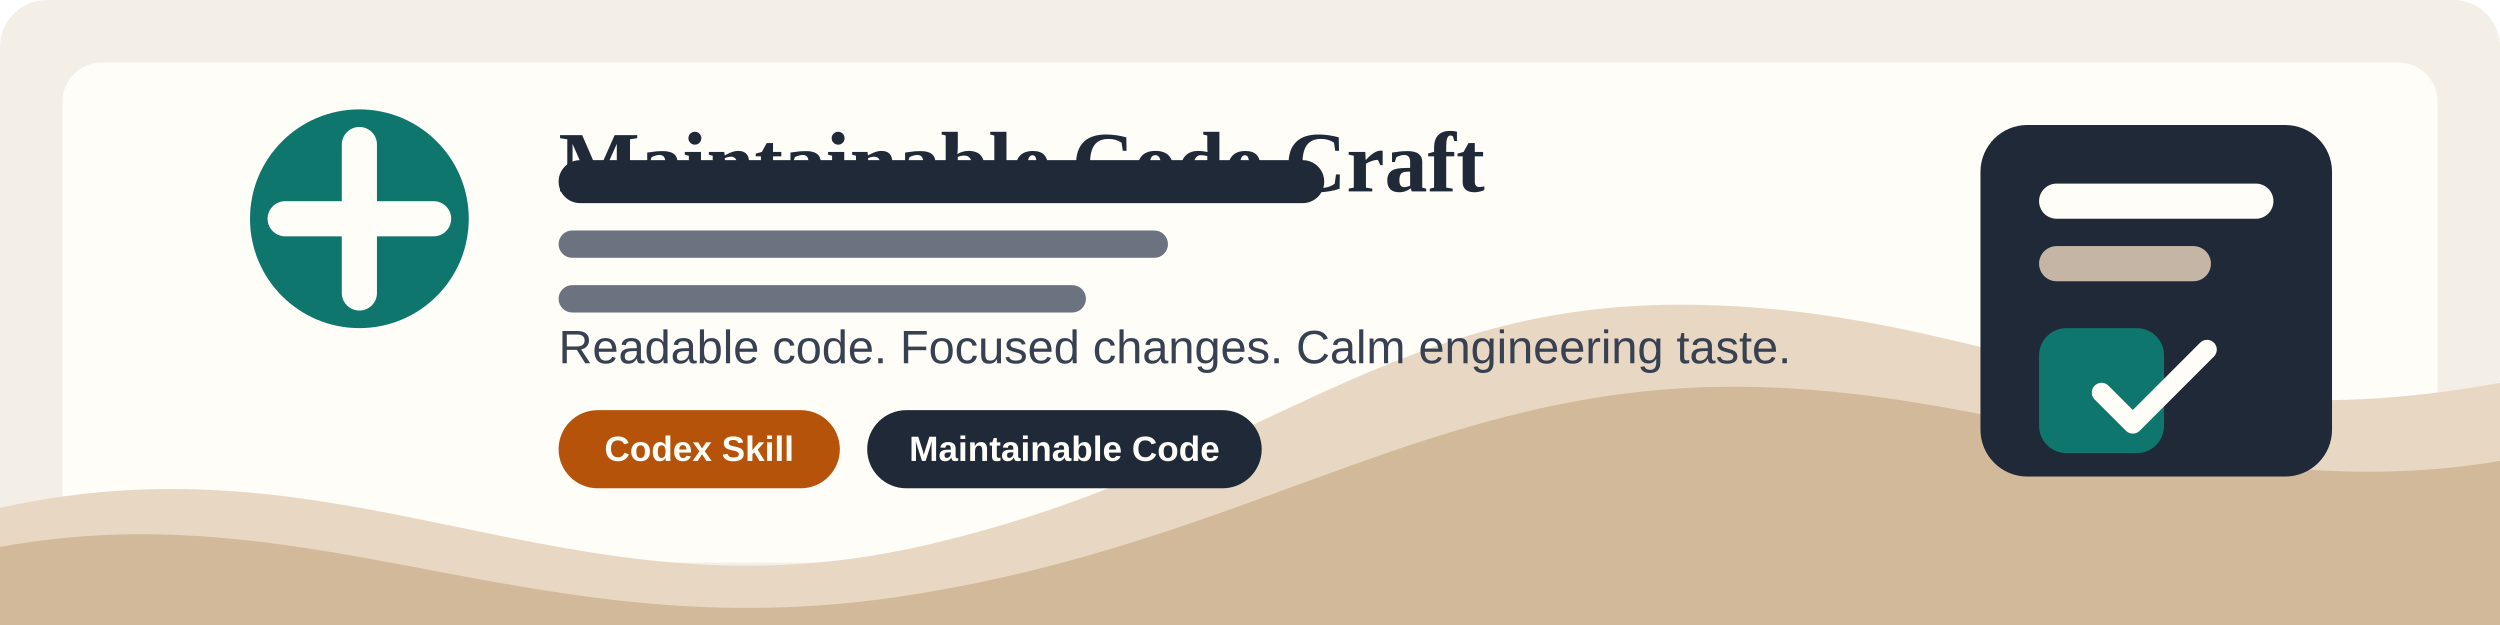
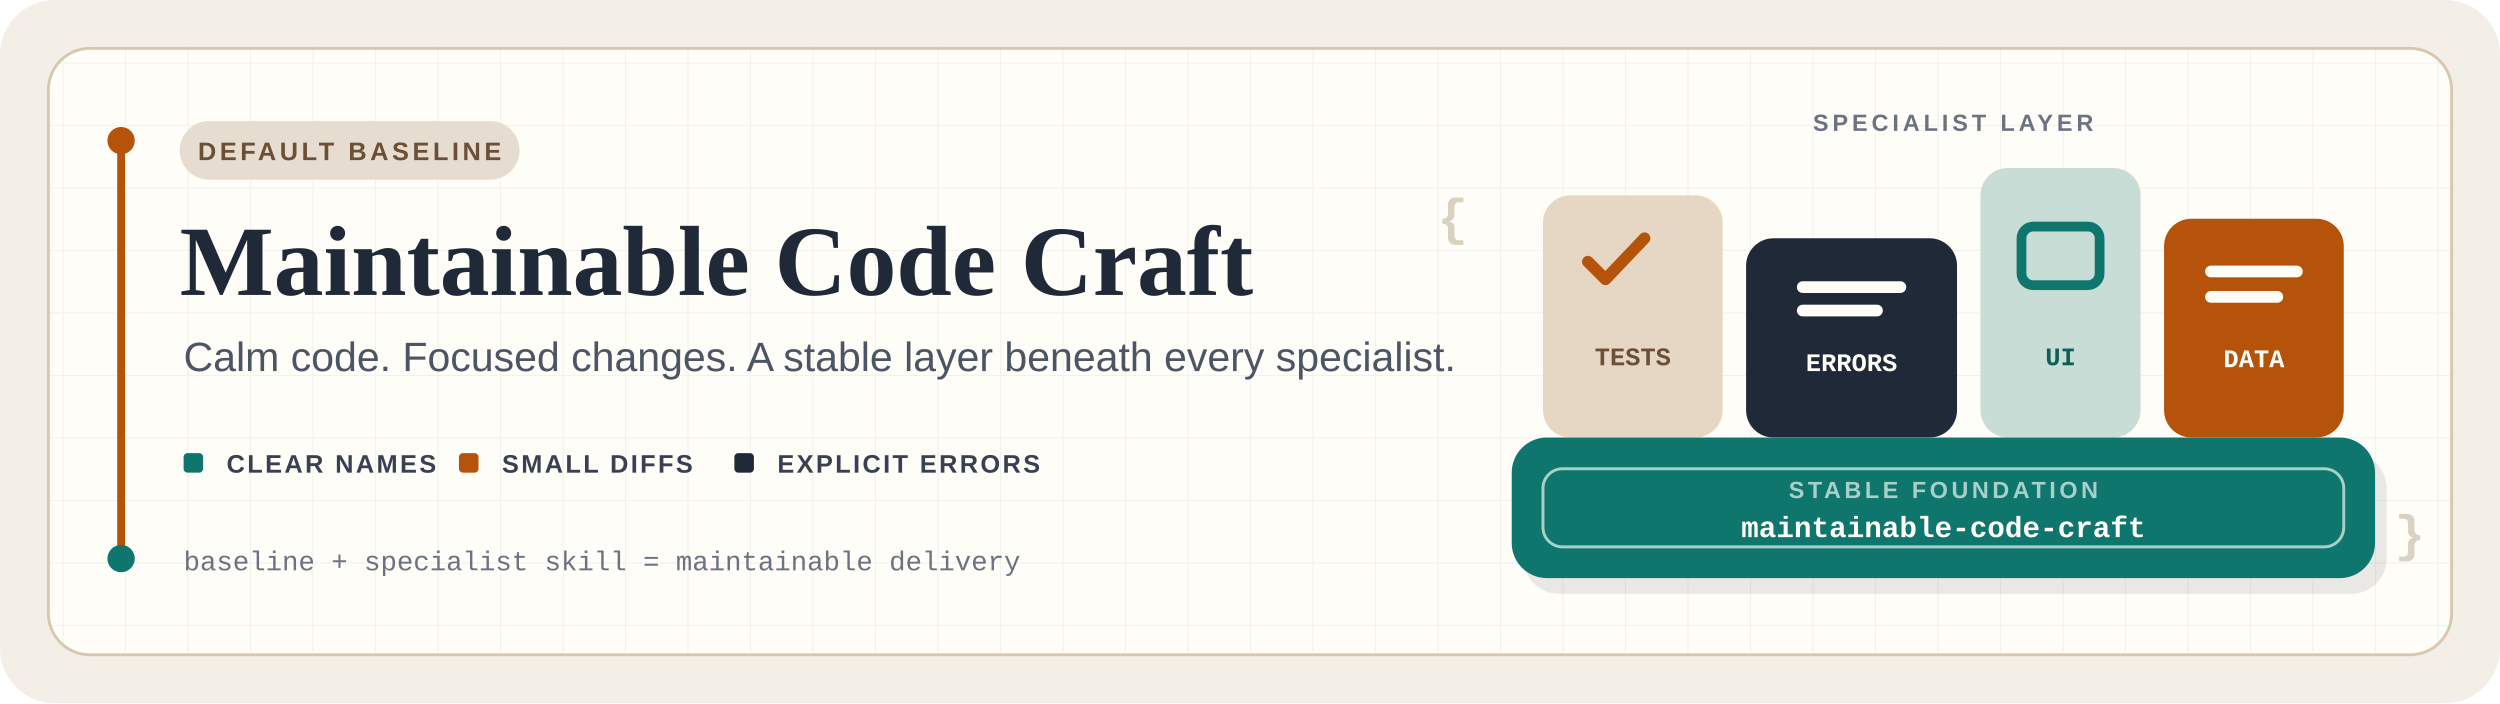
- <svg xmlns="http://www.w3.org/2000/svg" width="1280" height="320" viewBox="0 0 1280 320" fill="none">
-   <rect width="1280" height="320" rx="24" fill="#F4EFE6" />
-   <rect x="32" y="32" width="1216" height="256" rx="20" fill="#FFFDF8" />
-   <path d="M0 260C180 220 290 320 470 280C640 242 706 156 860 156C1019 156 1095 230 1280 196V320H0V260Z" fill="#E8D8C3" />
-   <path d="M0 280C165 250 278 336 470 304C642 276 734 198 888 198C1028 198 1136 260 1280 236V320H0V280Z" fill="#D2B999" />
-   <circle cx="184" cy="112" r="56" fill="#0F766E" />
-   <path d="M184 74V150M146 112H222" stroke="#FFFDF8" stroke-width="18" stroke-linecap="round" />
-   <rect x="286" y="82" width="392" height="22" rx="11" fill="#1F2937" />
-   <rect x="286" y="118" width="312" height="14" rx="7" fill="#6B7280" />
-   <rect x="286" y="146" width="270" height="14" rx="7" fill="#6B7280" />
-   <rect x="286" y="210" width="144" height="40" rx="20" fill="#B45309" />
-   <text x="358" y="236" text-anchor="middle" font-family="Segoe UI, Arial, sans-serif" font-size="18" font-weight="700" fill="#FFFDF8">Codex Skill</text>
-   <rect x="444" y="210" width="202" height="40" rx="20" fill="#1F2937" />
-   <text x="545" y="236" text-anchor="middle" font-family="Segoe UI, Arial, sans-serif" font-size="18" font-weight="700" fill="#FFFDF8">Maintainable Code</text>
-   <text x="286" y="98" font-family="Georgia, Times New Roman, serif" font-size="44" font-weight="700" fill="#1F2937">Maintainable Code Craft</text>
-   <text x="286" y="186" font-family="Segoe UI, Arial, sans-serif" font-size="24" font-weight="400" fill="#374151">Readable code. Focused changes. Calm engineering taste.</text>
-   <rect x="1014" y="64" width="180" height="180" rx="24" fill="#1F2937" />
-   <rect x="1044" y="94" width="120" height="18" rx="9" fill="#FFFDF8" />
-   <rect x="1044" y="126" width="88" height="18" rx="9" fill="#C4B5A5" />
-   <rect x="1044" y="168" width="64" height="64" rx="14" fill="#0F766E" />
-   <path d="M1076 201L1092 217L1130 179" stroke="#FFFDF8" stroke-width="10" stroke-linecap="round" stroke-linejoin="round" />
+ <svg xmlns="http://www.w3.org/2000/svg" width="1280" height="360" viewBox="0 0 1280 360" fill="none" role="img" aria-labelledby="banner-title banner-description">
+   <defs>
+     <pattern id="grid" width="32" height="32" patternUnits="userSpaceOnUse">
+       <path d="M32 0H0V32" stroke="#1F2937" stroke-opacity="0.055" />
+     </pattern>
+   </defs>
+   <rect width="1280" height="360" rx="28" fill="#F3EFE7" />
+   <rect x="24" y="24" width="1232" height="312" rx="22" fill="#FFFDF8" />
+   <rect x="24" y="24" width="1232" height="312" rx="22" fill="url(#grid)" />
+   <rect x="24.75" y="24.75" width="1230.5" height="310.5" rx="21.25" stroke="#D8C7AE" stroke-width="1.5" />
+   <g aria-hidden="true">
+     <path d="M62 72V286" stroke="#B45309" stroke-width="4" stroke-linecap="round" />
+     <circle cx="62" cy="72" r="7" fill="#B45309" />
+     <circle cx="62" cy="286" r="7" fill="#0F766E" />
+   </g>
+   <g font-family="Segoe UI, Arial, sans-serif">
+     <rect x="92" y="62" width="174" height="30" rx="15" fill="#E6DDD0" />
+     <text x="179" y="82" text-anchor="middle" font-size="13" font-weight="700" letter-spacing="1.8" fill="#6B4F37">DEFAULT BASELINE</text>
+     <text x="92" y="151" font-family="Georgia, Times New Roman, serif" font-size="51" font-weight="700" fill="#1F2937">Maintainable Code Craft</text>
+     <text x="94" y="190" font-size="21" fill="#4B5563">Calm code. Focused changes. A stable layer beneath every specialist.</text>
+     <g font-size="13" font-weight="700" letter-spacing="1.2" fill="#374151">
+       <rect x="94" y="232" width="10" height="10" rx="2" fill="#0F766E" />
+       <text x="116" y="242">CLEAR NAMES</text>
+       <rect x="235" y="232" width="10" height="10" rx="2" fill="#B45309" />
+       <text x="257" y="242">SMALL DIFFS</text>
+       <rect x="376" y="232" width="10" height="10" rx="2" fill="#1F2937" />
+       <text x="398" y="242">EXPLICIT ERRORS</text>
+     </g>
+     <text x="94" y="292" font-family="Consolas, Courier New, monospace" font-size="14" fill="#6B7280">baseline + specialist skill = maintainable delivery</text>
+   </g>
+   <g font-family="Consolas, Courier New, monospace">
+     <text x="1000" y="67" text-anchor="middle" font-family="Segoe UI, Arial, sans-serif" font-size="12" font-weight="700" letter-spacing="2" fill="#6B7280">SPECIALIST LAYER</text>
+     <rect x="790" y="100" width="92" height="124" rx="14" fill="#E5D7C4" />
+     <path d="M813 134L822 143L842 122" stroke="#B45309" stroke-width="6" stroke-linecap="round" stroke-linejoin="round" />
+     <text x="836" y="187" text-anchor="middle" font-size="13" font-weight="700" fill="#6B4F37">TESTS</text>
+     <rect x="894" y="122" width="108" height="102" rx="14" fill="#1F2937" />
+     <path d="M923 147H973M923 159H961" stroke="#FFFDF8" stroke-width="6" stroke-linecap="round" />
+     <text x="948" y="190" text-anchor="middle" font-size="13" font-weight="700" fill="#FFFDF8">ERRORS</text>
+     <rect x="1014" y="86" width="82" height="138" rx="14" fill="#C9DDD7" />
+     <rect x="1035" y="116" width="40" height="30" rx="6" stroke="#0F766E" stroke-width="5" />
+     <text x="1055" y="187" text-anchor="middle" font-size="13" font-weight="700" fill="#0F5F59">UI</text>
+     <rect x="1108" y="112" width="92" height="112" rx="14" fill="#B45309" />
+     <path d="M1132 139H1176M1132 152H1166" stroke="#FFFDF8" stroke-width="6" stroke-linecap="round" />
+     <text x="1154" y="188" text-anchor="middle" font-size="13" font-weight="700" fill="#FFFDF8">DATA</text>
+     <rect x="780" y="232" width="442" height="72" rx="18" fill="#1F2937" opacity="0.1" />
+     <rect x="774" y="224" width="442" height="72" rx="18" fill="#0F766E" />
+     <rect x="790" y="240" width="410" height="40" rx="10" stroke="#A7D0C8" stroke-width="1.5" />
+     <text x="995" y="255" text-anchor="middle" font-family="Segoe UI, Arial, sans-serif" font-size="12" font-weight="700" letter-spacing="1.8" fill="#A7D0C8">STABLE FOUNDATION</text>
+     <text x="995" y="275" text-anchor="middle" font-size="15" font-weight="700" fill="#FFFDF8">maintainable-code-craft</text>
+   </g>
+   <g aria-hidden="true" font-family="Consolas, Courier New, monospace" font-size="26" font-weight="700" fill="#B8A58D" opacity="0.5">
+     <text x="736" y="120">{</text>
+     <text x="1226" y="282">}</text>
+   </g>
</svg>
